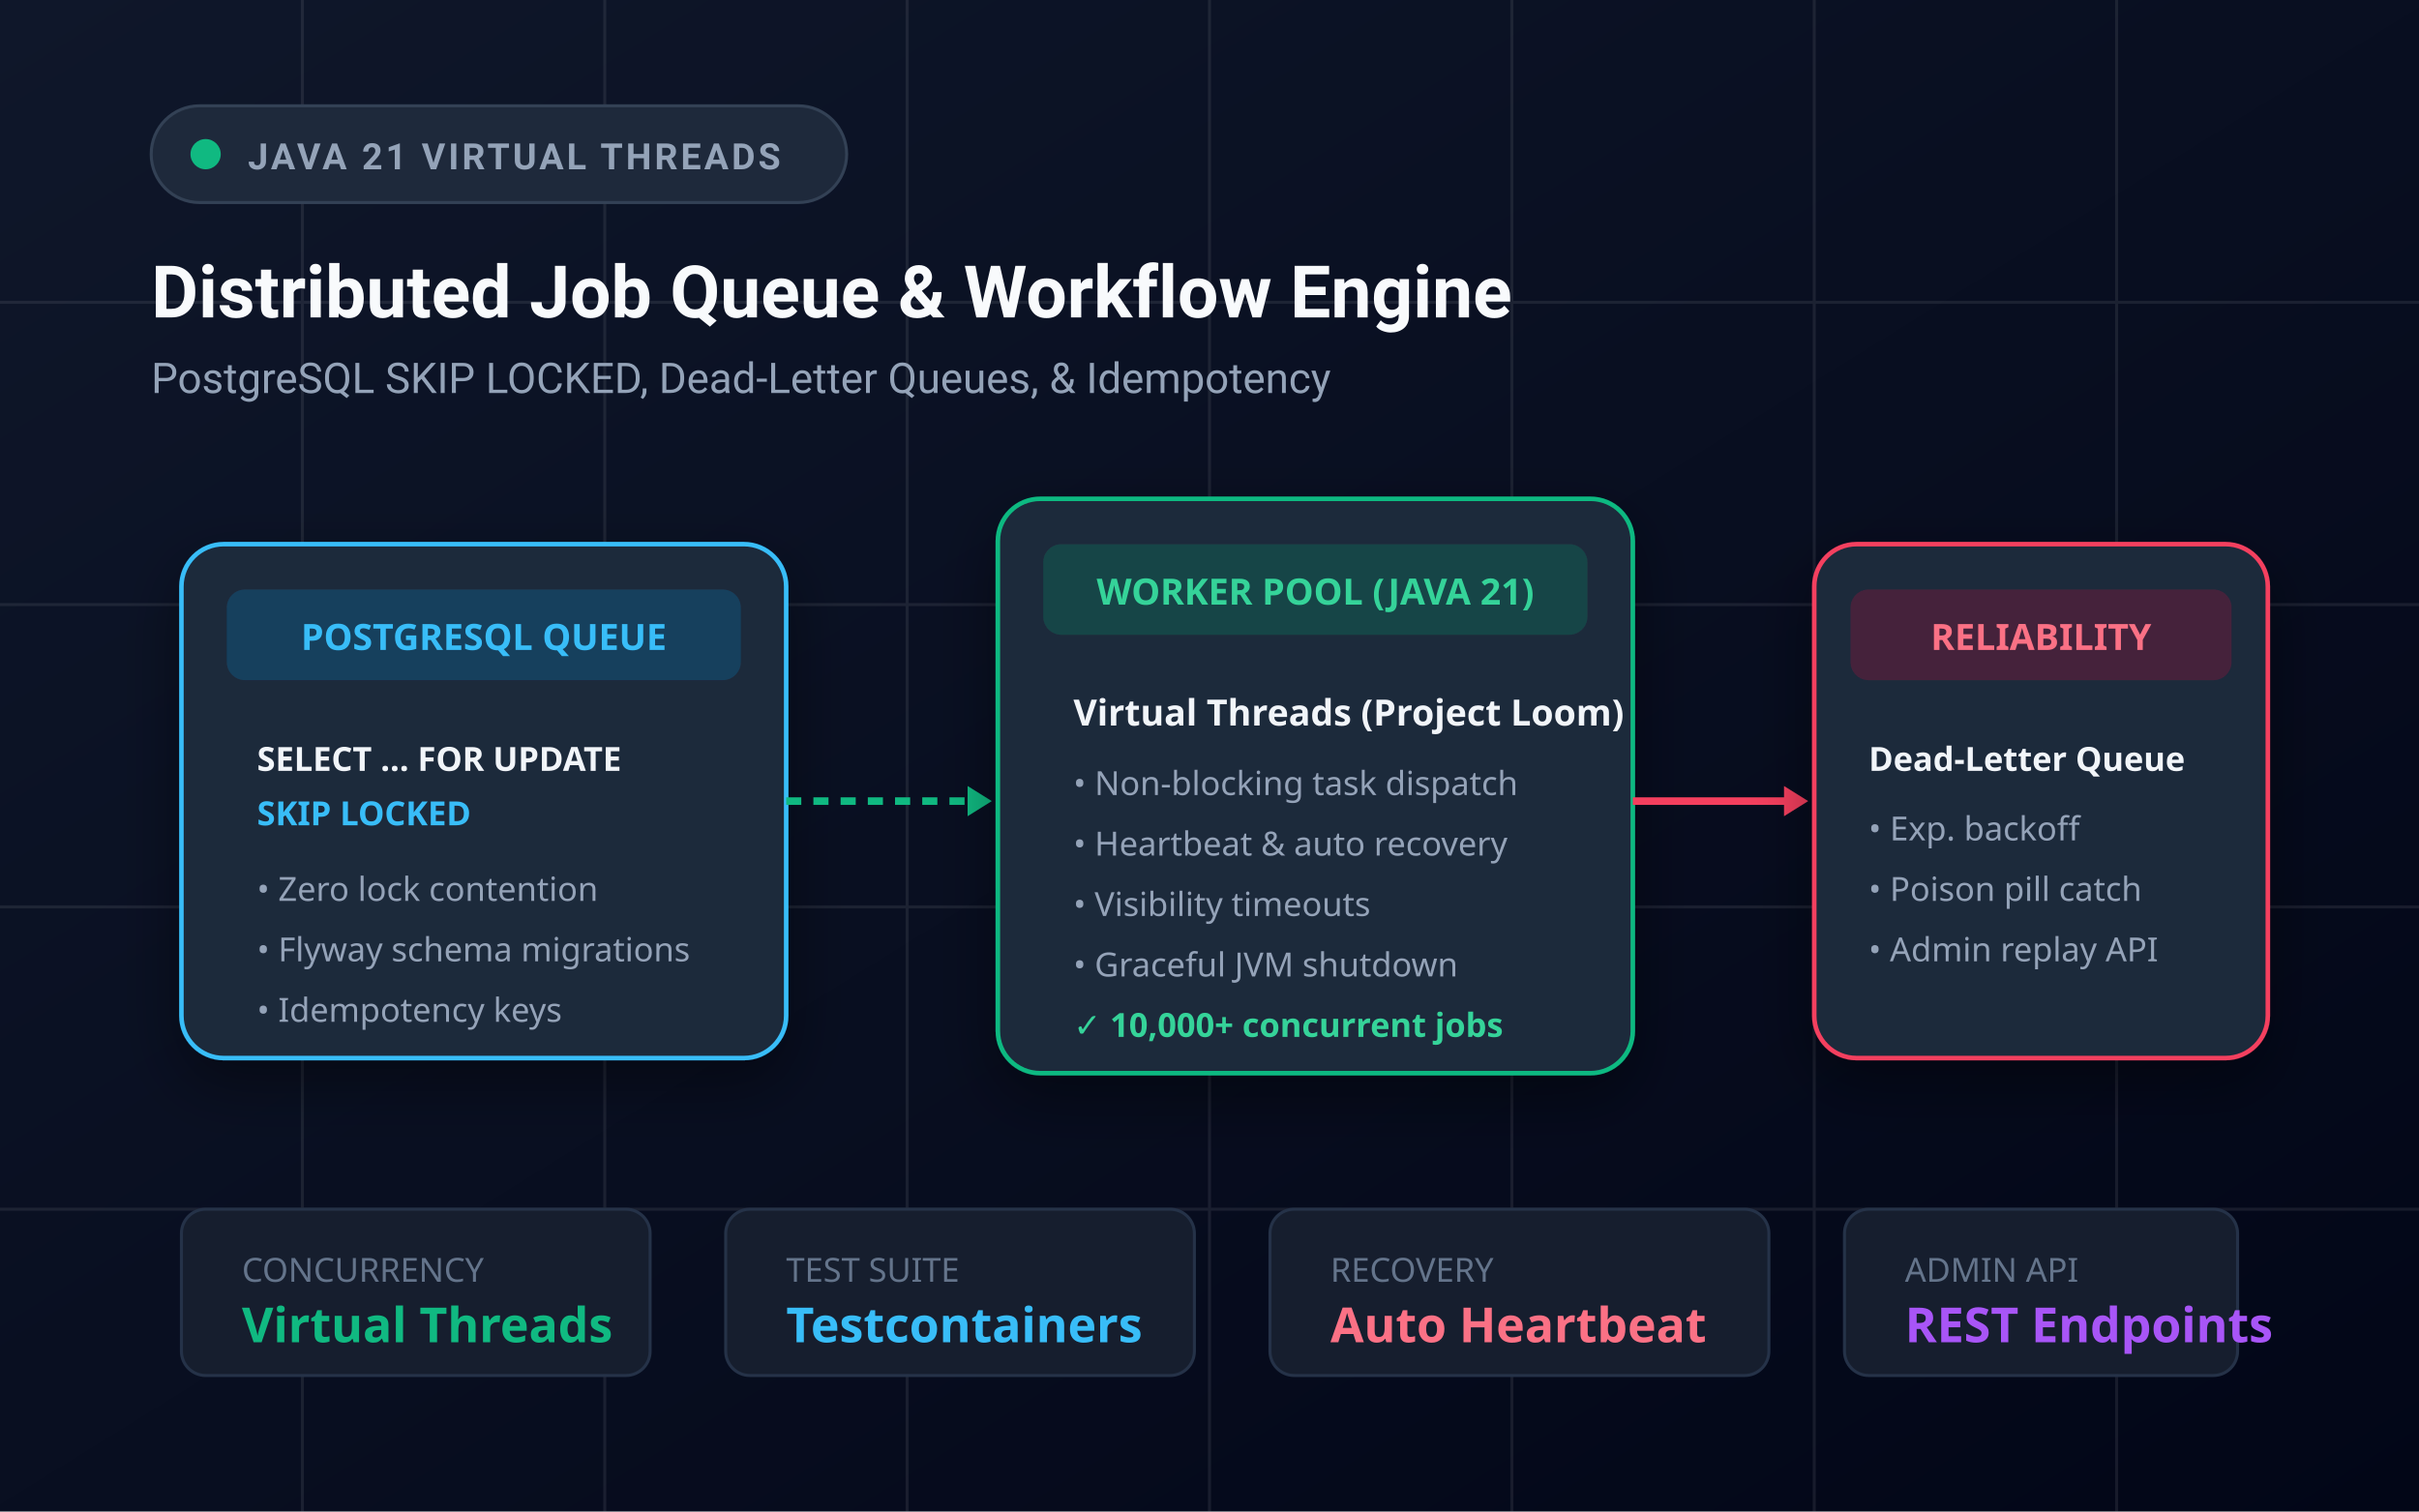
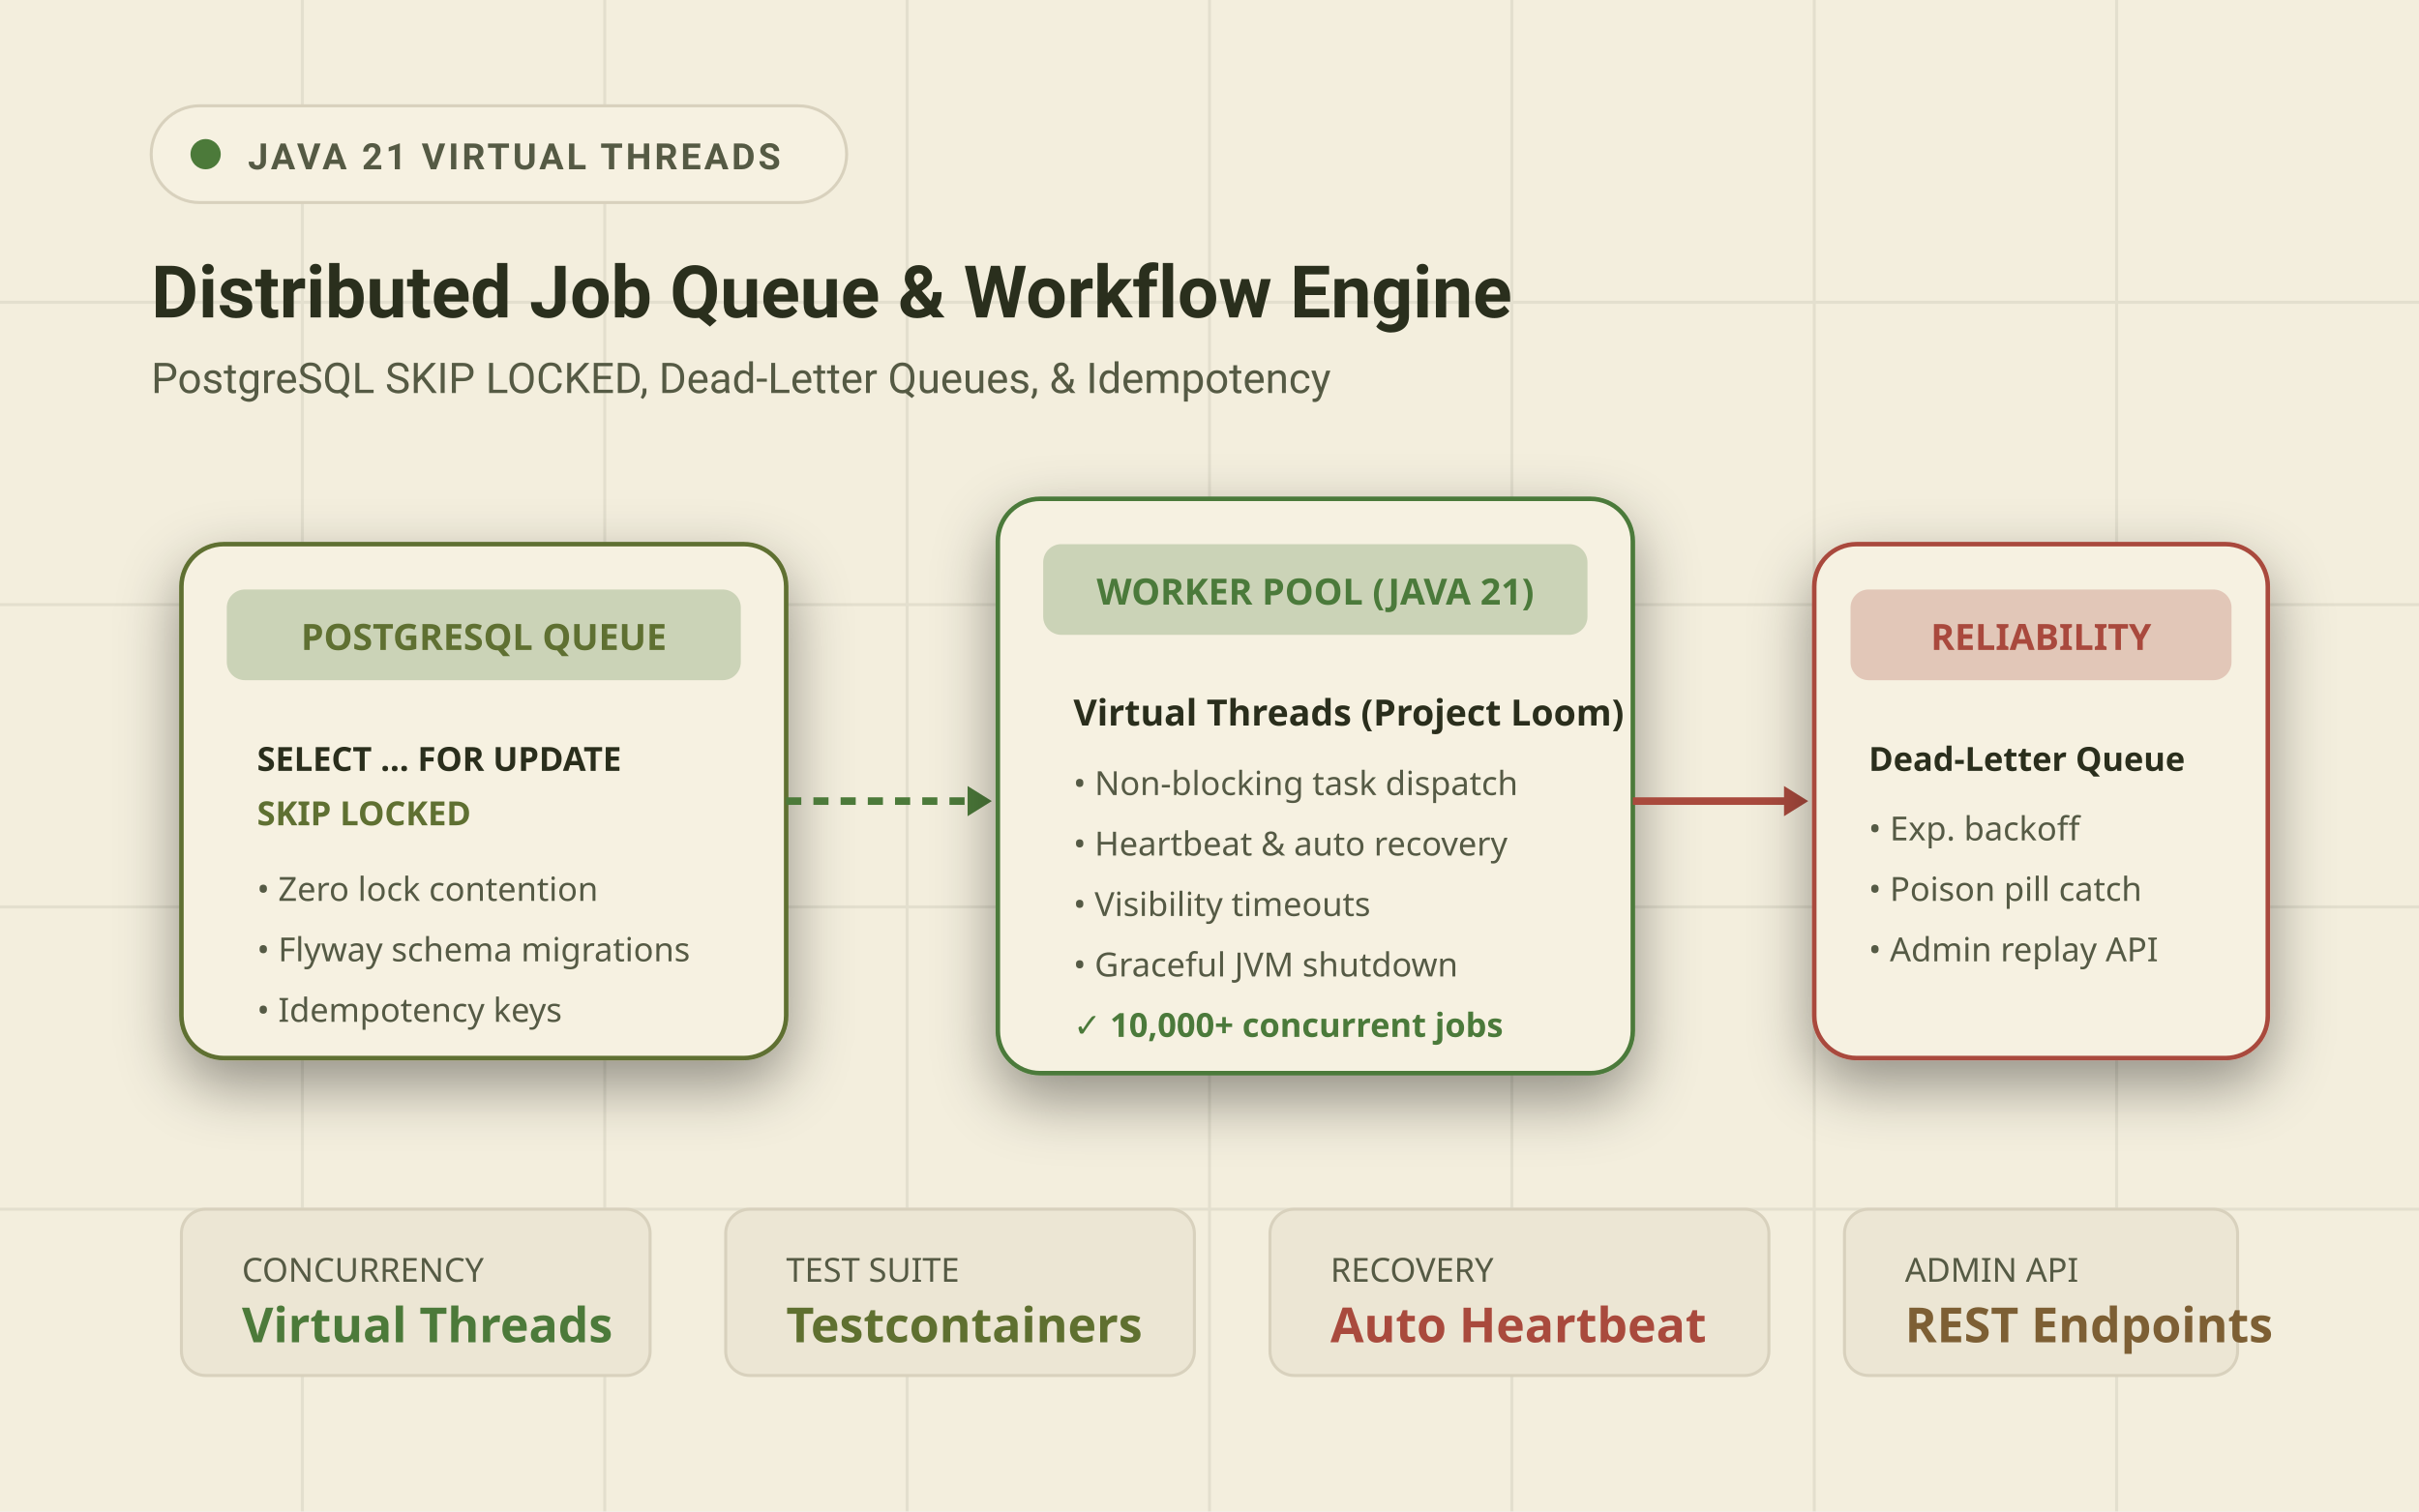
<svg xmlns="http://www.w3.org/2000/svg" viewBox="0 0 800 500" width="100%" height="100%">
  <defs>
    <linearGradient id="jq-bg" x1="0%" y1="0%" x2="100%" y2="100%">
-       <stop offset="0%" stop-color="#0f172a" />
-       <stop offset="100%" stop-color="#020617" />
+       <stop offset="0%" stop-color="#f3eedd" />
+       <stop offset="100%" stop-color="#f3eedd" />
    </linearGradient>
    <filter id="jq-shadow" x="-20%" y="-20%" width="140%" height="140%">
      <feDropShadow dx="0" dy="8" stdDeviation="10" flood-color="#000" flood-opacity="0.4" />
    </filter>
  </defs>
  <rect width="800" height="500" fill="url(#jq-bg)" />
-   <g opacity="0.08" stroke="#ffffff" stroke-width="1">
+   <g opacity="0.08" stroke="#2a2f1d" stroke-width="1">
    <line x1="100" y1="0" x2="100" y2="500" />
    <line x1="200" y1="0" x2="200" y2="500" />
    <line x1="300" y1="0" x2="300" y2="500" />
    <line x1="400" y1="0" x2="400" y2="500" />
    <line x1="500" y1="0" x2="500" y2="500" />
    <line x1="600" y1="0" x2="600" y2="500" />
    <line x1="700" y1="0" x2="700" y2="500" />
    <line x1="0" y1="100" x2="800" y2="100" />
    <line x1="0" y1="200" x2="800" y2="200" />
    <line x1="0" y1="300" x2="800" y2="300" />
    <line x1="0" y1="400" x2="800" y2="400" />
  </g>
-   <rect x="50" y="35" width="230" height="32" rx="16" fill="#1e293b" stroke="#334155" />
-   <circle cx="68" cy="51" r="5" fill="#10b981" />
-   <text x="82" y="56" fill="#94a3b8" font-family="'Segoe UI', Roboto, sans-serif" font-size="12" font-weight="600" letter-spacing="1">JAVA 21 VIRTUAL THREADS</text>
-   <text x="50" y="105" fill="#f8fafc" font-family="'Segoe UI', Roboto, sans-serif" font-size="24" font-weight="700">Distributed Job Queue &amp; Workflow Engine</text>
-   <text x="50" y="130" fill="#94a3b8" font-family="'Segoe UI', Roboto, sans-serif" font-size="14">PostgreSQL SKIP LOCKED, Dead-Letter Queues, &amp; Idempotency</text>
+   <rect x="50" y="35" width="230" height="32" rx="16" fill="#f6f1e1" stroke="#d8d1bd" />
+   <circle cx="68" cy="51" r="5" fill="#4c7a3a" />
+   <text x="82" y="56" fill="#555a44" font-family="'Segoe UI', Roboto, sans-serif" font-size="12" font-weight="600" letter-spacing="1">JAVA 21 VIRTUAL THREADS</text>
+   <text x="50" y="105" fill="#2a2f1d" font-family="'Segoe UI', Roboto, sans-serif" font-size="24" font-weight="700">Distributed Job Queue &amp; Workflow Engine</text>
+   <text x="50" y="130" fill="#555a44" font-family="'Segoe UI', Roboto, sans-serif" font-size="14">PostgreSQL SKIP LOCKED, Dead-Letter Queues, &amp; Idempotency</text>
  <g transform="translate(60, 180)" filter="url(#jq-shadow)">
-     <rect width="200" height="170" rx="14" fill="#1e293b" stroke="#38bdf8" stroke-width="1.5" />
-     <rect x="15" y="15" width="170" height="30" rx="6" fill="#0284c7" fill-opacity="0.25" />
-     <text x="100" y="35" fill="#38bdf8" font-family="'Segoe UI', sans-serif" font-size="12" font-weight="700" text-anchor="middle">POSTGRESQL QUEUE</text>
-     <text x="25" y="75" fill="#f1f5f9" font-family="'Segoe UI', sans-serif" font-size="11" font-weight="600">SELECT ... FOR UPDATE</text>
-     <text x="25" y="93" fill="#38bdf8" font-family="'Segoe UI', sans-serif" font-size="11" font-weight="600">SKIP LOCKED</text>
-     <text x="25" y="118" fill="#94a3b8" font-family="'Segoe UI', sans-serif" font-size="11">• Zero lock contention</text>
-     <text x="25" y="138" fill="#94a3b8" font-family="'Segoe UI', sans-serif" font-size="11">• Flyway schema migrations</text>
-     <text x="25" y="158" fill="#94a3b8" font-family="'Segoe UI', sans-serif" font-size="11">• Idempotency keys</text>
+     <rect width="200" height="170" rx="14" fill="#f6f1e1" stroke="#5f7030" stroke-width="1.5" />
+     <rect x="15" y="15" width="170" height="30" rx="6" fill="#4c7a3a" fill-opacity="0.25" />
+     <text x="100" y="35" fill="#5f7030" font-family="'Segoe UI', sans-serif" font-size="12" font-weight="700" text-anchor="middle">POSTGRESQL QUEUE</text>
+     <text x="25" y="75" fill="#2a2f1d" font-family="'Segoe UI', sans-serif" font-size="11" font-weight="600">SELECT ... FOR UPDATE</text>
+     <text x="25" y="93" fill="#5f7030" font-family="'Segoe UI', sans-serif" font-size="11" font-weight="600">SKIP LOCKED</text>
+     <text x="25" y="118" fill="#555a44" font-family="'Segoe UI', sans-serif" font-size="11">• Zero lock contention</text>
+     <text x="25" y="138" fill="#555a44" font-family="'Segoe UI', sans-serif" font-size="11">• Flyway schema migrations</text>
+     <text x="25" y="158" fill="#555a44" font-family="'Segoe UI', sans-serif" font-size="11">• Idempotency keys</text>
  </g>
-   <path d="M260 265 L 325 265" stroke="#10b981" stroke-width="2.5" stroke-dasharray="5,4" />
-   <polygon points="328,265 320,260 320,270" fill="#10b981" />
+   <path d="M260 265 L 325 265" stroke="#4c7a3a" stroke-width="2.5" stroke-dasharray="5,4" />
+   <polygon points="328,265 320,260 320,270" fill="#4c7a3a" />
  <g transform="translate(330, 165)" filter="url(#jq-shadow)">
-     <rect width="210" height="190" rx="14" fill="#1e293b" stroke="#10b981" stroke-width="1.5" />
-     <rect x="15" y="15" width="180" height="30" rx="6" fill="#059669" fill-opacity="0.25" />
-     <text x="105" y="35" fill="#34d399" font-family="'Segoe UI', sans-serif" font-size="12" font-weight="700" text-anchor="middle">WORKER POOL (JAVA 21)</text>
-     <text x="25" y="75" fill="#f1f5f9" font-family="'Segoe UI', sans-serif" font-size="12" font-weight="600">Virtual Threads (Project Loom)</text>
-     <text x="25" y="98" fill="#94a3b8" font-family="'Segoe UI', sans-serif" font-size="11">• Non-blocking task dispatch</text>
-     <text x="25" y="118" fill="#94a3b8" font-family="'Segoe UI', sans-serif" font-size="11">• Heartbeat &amp; auto recovery</text>
-     <text x="25" y="138" fill="#94a3b8" font-family="'Segoe UI', sans-serif" font-size="11">• Visibility timeouts</text>
-     <text x="25" y="158" fill="#94a3b8" font-family="'Segoe UI', sans-serif" font-size="11">• Graceful JVM shutdown</text>
-     <text x="25" y="178" fill="#34d399" font-family="'Segoe UI', sans-serif" font-size="11" font-weight="600">✓ 10,000+ concurrent jobs</text>
+     <rect width="210" height="190" rx="14" fill="#f6f1e1" stroke="#4c7a3a" stroke-width="1.5" />
+     <rect x="15" y="15" width="180" height="30" rx="6" fill="#4c7a3a" fill-opacity="0.25" />
+     <text x="105" y="35" fill="#4c7a3a" font-family="'Segoe UI', sans-serif" font-size="12" font-weight="700" text-anchor="middle">WORKER POOL (JAVA 21)</text>
+     <text x="25" y="75" fill="#2a2f1d" font-family="'Segoe UI', sans-serif" font-size="12" font-weight="600">Virtual Threads (Project Loom)</text>
+     <text x="25" y="98" fill="#555a44" font-family="'Segoe UI', sans-serif" font-size="11">• Non-blocking task dispatch</text>
+     <text x="25" y="118" fill="#555a44" font-family="'Segoe UI', sans-serif" font-size="11">• Heartbeat &amp; auto recovery</text>
+     <text x="25" y="138" fill="#555a44" font-family="'Segoe UI', sans-serif" font-size="11">• Visibility timeouts</text>
+     <text x="25" y="158" fill="#555a44" font-family="'Segoe UI', sans-serif" font-size="11">• Graceful JVM shutdown</text>
+     <text x="25" y="178" fill="#4c7a3a" font-family="'Segoe UI', sans-serif" font-size="11" font-weight="600">✓ 10,000+ concurrent jobs</text>
  </g>
-   <path d="M540 265 L 595 265" stroke="#f43f5e" stroke-width="2.5" />
-   <polygon points="598,265 590,260 590,270" fill="#f43f5e" />
+   <path d="M540 265 L 595 265" stroke="#a94a3d" stroke-width="2.5" />
+   <polygon points="598,265 590,260 590,270" fill="#a94a3d" />
  <g transform="translate(600, 180)" filter="url(#jq-shadow)">
-     <rect width="150" height="170" rx="14" fill="#1e293b" stroke="#f43f5e" stroke-width="1.5" />
-     <rect x="12" y="15" width="126" height="30" rx="6" fill="#be123c" fill-opacity="0.25" />
-     <text x="75" y="35" fill="#fb7185" font-family="'Segoe UI', sans-serif" font-size="12" font-weight="700" text-anchor="middle">RELIABILITY</text>
-     <text x="18" y="75" fill="#f1f5f9" font-family="'Segoe UI', sans-serif" font-size="11" font-weight="600">Dead-Letter Queue</text>
-     <text x="18" y="98" fill="#94a3b8" font-family="'Segoe UI', sans-serif" font-size="11">• Exp. backoff</text>
-     <text x="18" y="118" fill="#94a3b8" font-family="'Segoe UI', sans-serif" font-size="11">• Poison pill catch</text>
-     <text x="18" y="138" fill="#94a3b8" font-family="'Segoe UI', sans-serif" font-size="11">• Admin replay API</text>
+     <rect width="150" height="170" rx="14" fill="#f6f1e1" stroke="#a94a3d" stroke-width="1.5" />
+     <rect x="12" y="15" width="126" height="30" rx="6" fill="#a94a3d" fill-opacity="0.25" />
+     <text x="75" y="35" fill="#a94a3d" font-family="'Segoe UI', sans-serif" font-size="12" font-weight="700" text-anchor="middle">RELIABILITY</text>
+     <text x="18" y="75" fill="#2a2f1d" font-family="'Segoe UI', sans-serif" font-size="11" font-weight="600">Dead-Letter Queue</text>
+     <text x="18" y="98" fill="#555a44" font-family="'Segoe UI', sans-serif" font-size="11">• Exp. backoff</text>
+     <text x="18" y="118" fill="#555a44" font-family="'Segoe UI', sans-serif" font-size="11">• Poison pill catch</text>
+     <text x="18" y="138" fill="#555a44" font-family="'Segoe UI', sans-serif" font-size="11">• Admin replay API</text>
  </g>
  <g transform="translate(60, 400)">
-     <rect width="155" height="55" rx="8" fill="#161e2e" stroke="#253248" />
-     <text x="20" y="24" fill="#64748b" font-family="'Segoe UI', sans-serif" font-size="11">CONCURRENCY</text>
-     <text x="20" y="44" fill="#10b981" font-family="'Segoe UI', sans-serif" font-size="16" font-weight="700">Virtual Threads</text>
+     <rect width="155" height="55" rx="8" fill="#ece6d4" stroke="#d8d1bd" />
+     <text x="20" y="24" fill="#555a44" font-family="'Segoe UI', sans-serif" font-size="11">CONCURRENCY</text>
+     <text x="20" y="44" fill="#4c7a3a" font-family="'Segoe UI', sans-serif" font-size="16" font-weight="700">Virtual Threads</text>
  </g>
  <g transform="translate(240, 400)">
-     <rect width="155" height="55" rx="8" fill="#161e2e" stroke="#253248" />
-     <text x="20" y="24" fill="#64748b" font-family="'Segoe UI', sans-serif" font-size="11">TEST SUITE</text>
-     <text x="20" y="44" fill="#38bdf8" font-family="'Segoe UI', sans-serif" font-size="16" font-weight="700">Testcontainers</text>
+     <rect width="155" height="55" rx="8" fill="#ece6d4" stroke="#d8d1bd" />
+     <text x="20" y="24" fill="#555a44" font-family="'Segoe UI', sans-serif" font-size="11">TEST SUITE</text>
+     <text x="20" y="44" fill="#5f7030" font-family="'Segoe UI', sans-serif" font-size="16" font-weight="700">Testcontainers</text>
  </g>
  <g transform="translate(420, 400)">
-     <rect width="165" height="55" rx="8" fill="#161e2e" stroke="#253248" />
-     <text x="20" y="24" fill="#64748b" font-family="'Segoe UI', sans-serif" font-size="11">RECOVERY</text>
-     <text x="20" y="44" fill="#fb7185" font-family="'Segoe UI', sans-serif" font-size="16" font-weight="700">Auto Heartbeat</text>
+     <rect width="165" height="55" rx="8" fill="#ece6d4" stroke="#d8d1bd" />
+     <text x="20" y="24" fill="#555a44" font-family="'Segoe UI', sans-serif" font-size="11">RECOVERY</text>
+     <text x="20" y="44" fill="#a94a3d" font-family="'Segoe UI', sans-serif" font-size="16" font-weight="700">Auto Heartbeat</text>
  </g>
  <g transform="translate(610, 400)">
-     <rect width="130" height="55" rx="8" fill="#161e2e" stroke="#253248" />
-     <text x="20" y="24" fill="#64748b" font-family="'Segoe UI', sans-serif" font-size="11">ADMIN API</text>
-     <text x="20" y="44" fill="#a855f7" font-family="'Segoe UI', sans-serif" font-size="16" font-weight="700">REST Endpoints</text>
+     <rect width="130" height="55" rx="8" fill="#ece6d4" stroke="#d8d1bd" />
+     <text x="20" y="24" fill="#555a44" font-family="'Segoe UI', sans-serif" font-size="11">ADMIN API</text>
+     <text x="20" y="44" fill="#7d5f34" font-family="'Segoe UI', sans-serif" font-size="16" font-weight="700">REST Endpoints</text>
  </g>
</svg>
